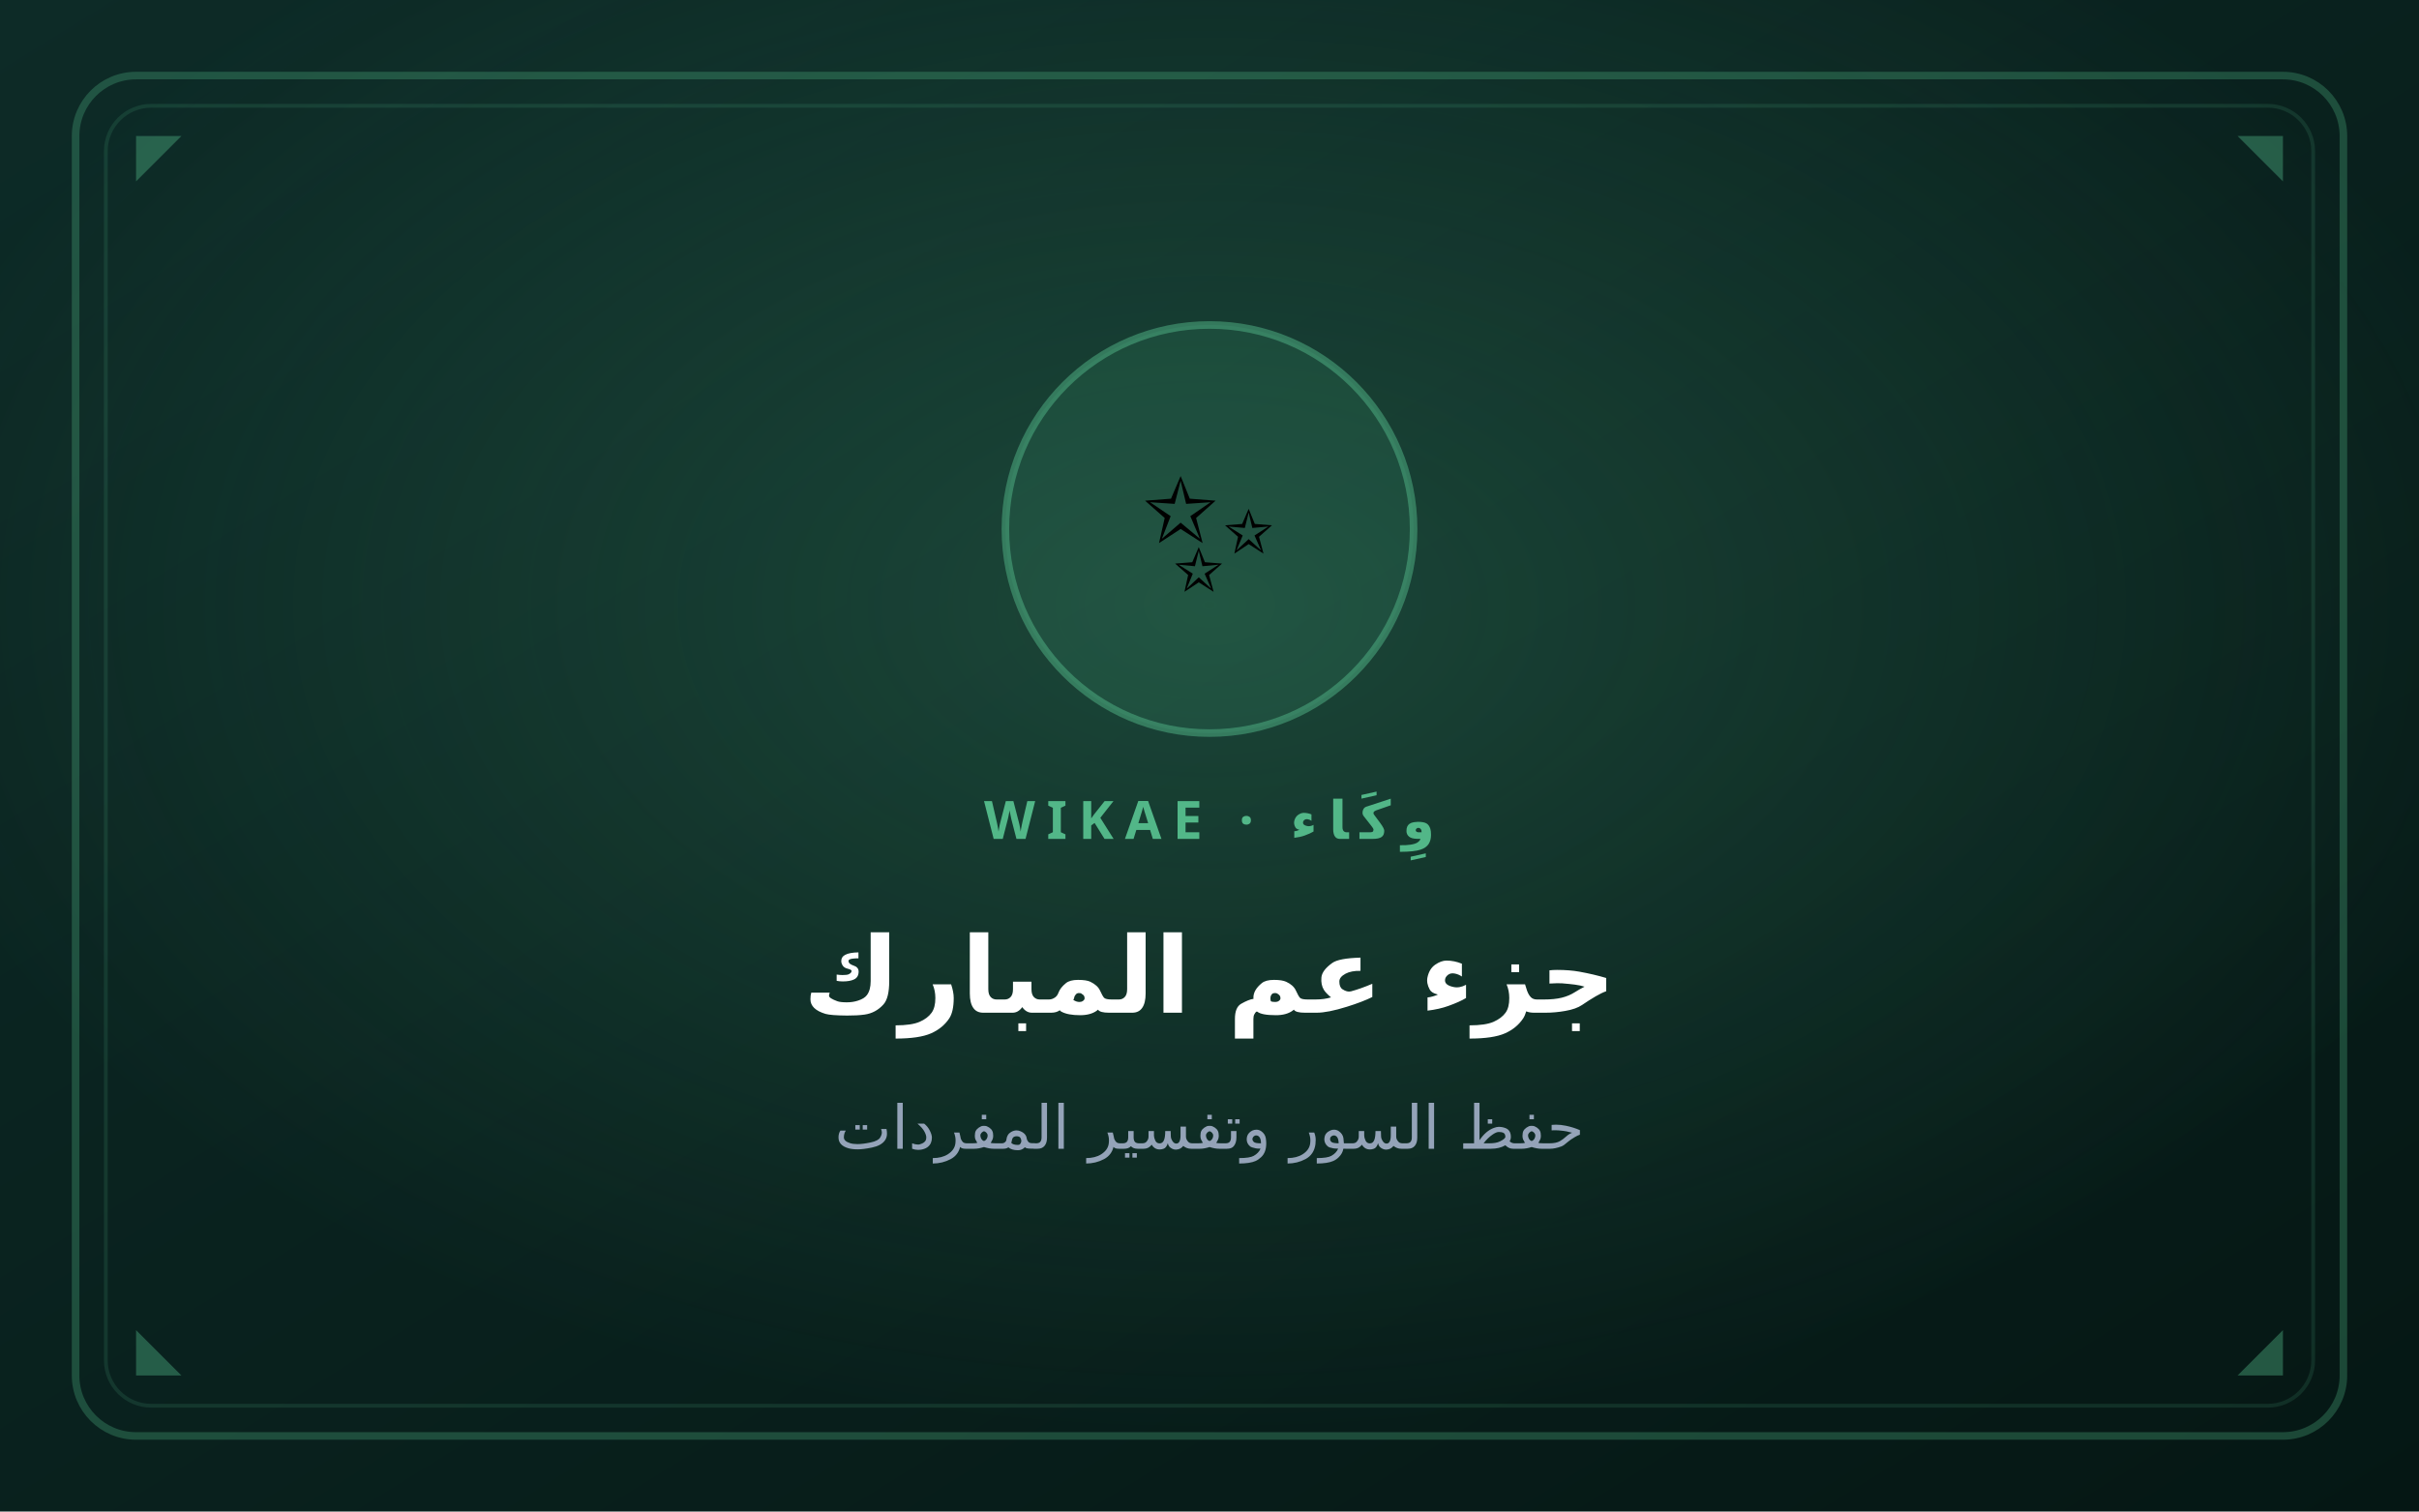
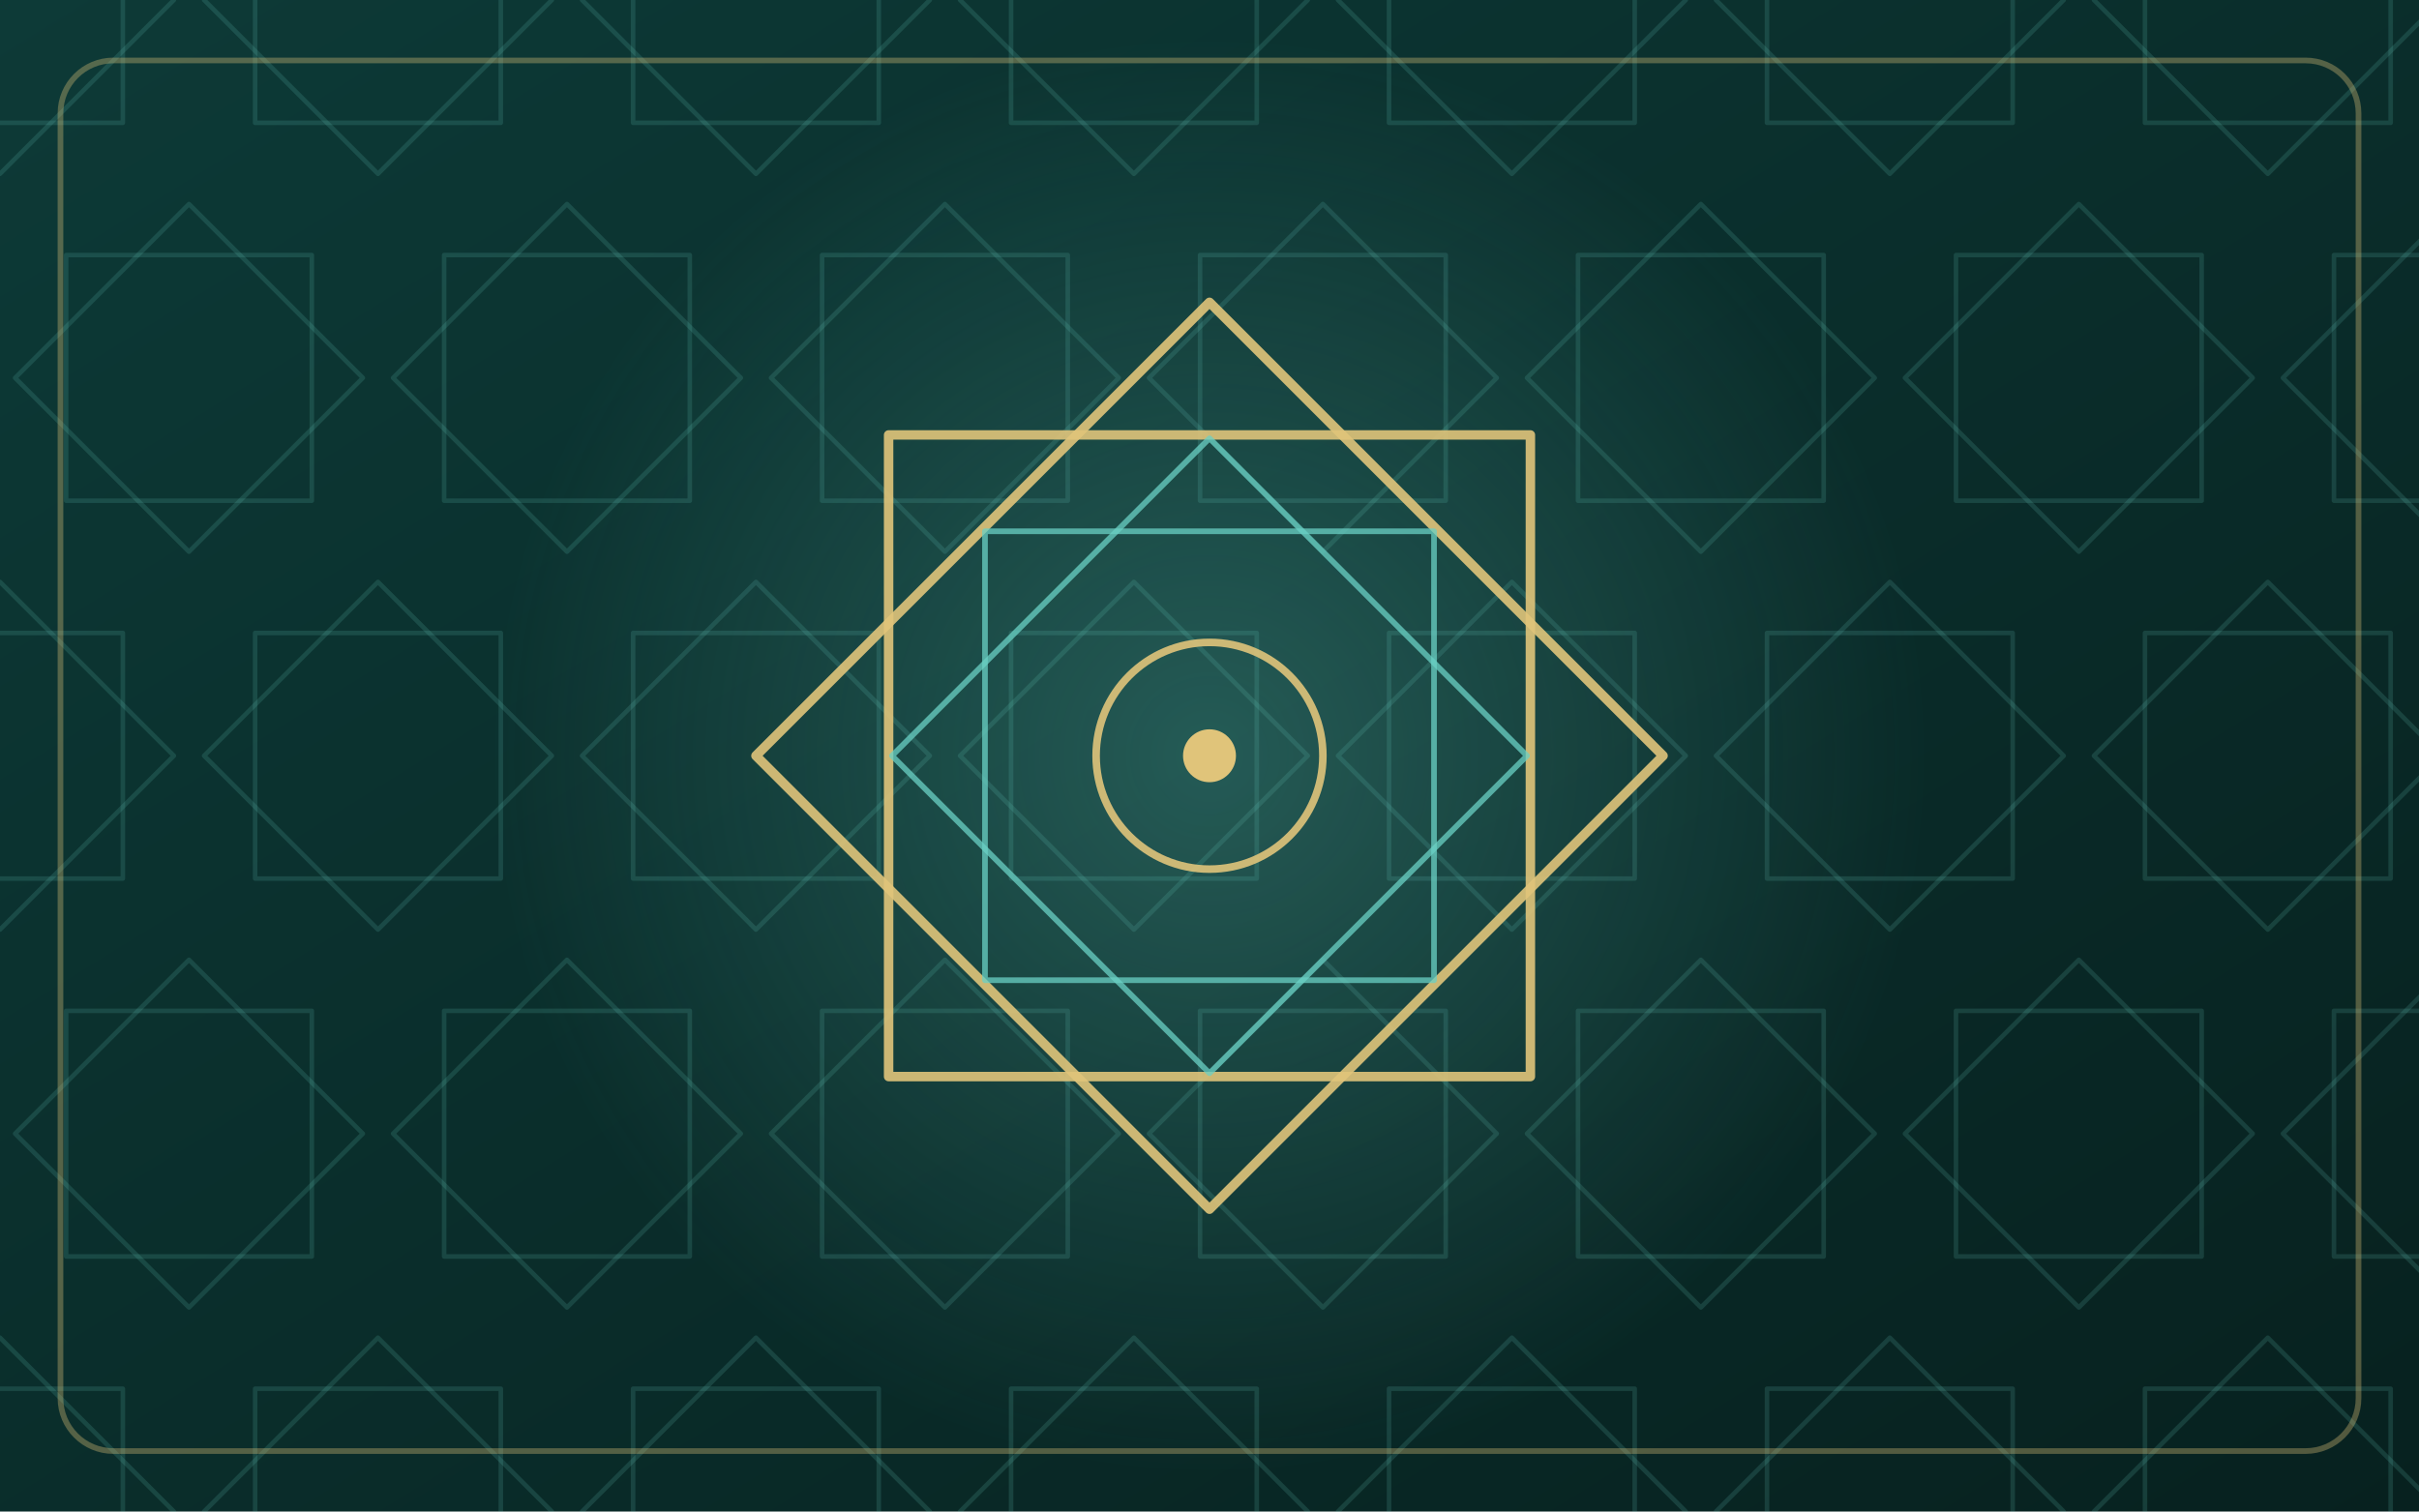
<svg xmlns="http://www.w3.org/2000/svg" viewBox="0 0 640 400" width="640" height="400">
  <defs>
-     <linearGradient id="bg" x1="0%" y1="0%" x2="100%" y2="100%">
-       <stop offset="0%" stop-color="#0d2b27" />
-       <stop offset="100%" stop-color="#051714" />
+     <linearGradient id="g" x1="0" y1="0" x2="1" y2="1">
+       <stop offset="0" stop-color="#0d3a37" />
+       <stop offset="1" stop-color="#07211f" />
    </linearGradient>
-     <radialGradient id="glow" cx="50%" cy="40%" r="55%">
-       <stop offset="0%" stop-color="#52b788" stop-opacity="0.25" />
-       <stop offset="100%" stop-color="#52b788" stop-opacity="0" />
+     <radialGradient id="h" cx=".5" cy=".5" r=".5">
+       <stop offset="0" stop-color="#6ad0c4" stop-opacity=".28" />
+       <stop offset="1" stop-color="#6ad0c4" stop-opacity="0" />
    </radialGradient>
  </defs>
-   <rect width="640" height="400" fill="url(#bg)" />
-   <rect width="640" height="400" fill="url(#glow)" />
-   <rect x="20" y="20" width="600" height="360" rx="16" fill="none" stroke="#52b788" stroke-opacity="0.3" stroke-width="2" />
-   <rect x="28" y="28" width="584" height="344" rx="12" fill="none" stroke="#52b788" stroke-opacity="0.15" stroke-width="1" />
-   <g fill="#52b788" fill-opacity="0.4">
-     <polygon points="36,36 48,36 36,48" />
-     <polygon points="604,36 592,36 604,48" />
-     <polygon points="36,364 48,364 36,352" />
-     <polygon points="604,364 592,364 604,352" />
-   </g>
-   <circle cx="320" cy="140" r="54" fill="#52b788" fill-opacity="0.12" stroke="#52b788" stroke-width="2" stroke-opacity="0.5" />
-   <text x="320" y="156" font-size="44" text-anchor="middle" font-family="system-ui, sans-serif">✨</text>
-   <text x="320" y="222" font-size="14" font-weight="600" letter-spacing="3" text-anchor="middle" fill="#52b788" font-family="system-ui, sans-serif">WIKAE · وِكَاء</text>
-   <text x="320" y="268" font-size="28" font-weight="700" text-anchor="middle" fill="#ffffff" font-family="system-ui, -apple-system, sans-serif" direction="rtl">جزء عم المبارك</text>
-   <text x="320" y="304" font-size="16" text-anchor="middle" fill="#94a3b8" font-family="system-ui, -apple-system, sans-serif" direction="rtl">حفظ السور وتفسير المفردات</text>
+   <rect width="640" height="400" fill="url(#g)" />
+   <polygon points="32.5,32.5 -32.5,32.5 -32.5,-32.5 32.5,-32.5" fill="none" stroke="#6ad0c4" stroke-width="1.2" stroke-opacity="0.16" stroke-linejoin="round" />
+   <polygon points="46.0,0.0 0.0,46.0 -46.0,0.0 -0.0,-46.0" fill="none" stroke="#6ad0c4" stroke-width="1.2" stroke-opacity="0.16" stroke-linejoin="round" />
+   <polygon points="132.5,32.5 67.5,32.5 67.5,-32.5 132.5,-32.5" fill="none" stroke="#6ad0c4" stroke-width="1.2" stroke-opacity="0.16" stroke-linejoin="round" />
+   <polygon points="146.0,0.0 100.0,46.0 54.0,0.0 100.0,-46.0" fill="none" stroke="#6ad0c4" stroke-width="1.2" stroke-opacity="0.16" stroke-linejoin="round" />
+   <polygon points="232.5,32.5 167.5,32.5 167.5,-32.5 232.5,-32.5" fill="none" stroke="#6ad0c4" stroke-width="1.2" stroke-opacity="0.16" stroke-linejoin="round" />
+   <polygon points="246.0,0.0 200.0,46.0 154.0,0.0 200.0,-46.0" fill="none" stroke="#6ad0c4" stroke-width="1.2" stroke-opacity="0.16" stroke-linejoin="round" />
+   <polygon points="332.5,32.5 267.5,32.5 267.5,-32.5 332.5,-32.5" fill="none" stroke="#6ad0c4" stroke-width="1.2" stroke-opacity="0.16" stroke-linejoin="round" />
+   <polygon points="346.0,0.0 300.0,46.0 254.0,0.0 300.0,-46.0" fill="none" stroke="#6ad0c4" stroke-width="1.2" stroke-opacity="0.16" stroke-linejoin="round" />
+   <polygon points="432.5,32.5 367.5,32.5 367.5,-32.5 432.5,-32.5" fill="none" stroke="#6ad0c4" stroke-width="1.2" stroke-opacity="0.16" stroke-linejoin="round" />
+   <polygon points="446.0,0.0 400.0,46.0 354.0,0.0 400.0,-46.0" fill="none" stroke="#6ad0c4" stroke-width="1.2" stroke-opacity="0.16" stroke-linejoin="round" />
+   <polygon points="532.5,32.5 467.5,32.5 467.5,-32.5 532.5,-32.5" fill="none" stroke="#6ad0c4" stroke-width="1.2" stroke-opacity="0.16" stroke-linejoin="round" />
+   <polygon points="546.0,0.0 500.0,46.0 454.0,0.0 500.0,-46.0" fill="none" stroke="#6ad0c4" stroke-width="1.2" stroke-opacity="0.16" stroke-linejoin="round" />
+   <polygon points="632.5,32.5 567.5,32.5 567.5,-32.5 632.5,-32.5" fill="none" stroke="#6ad0c4" stroke-width="1.2" stroke-opacity="0.16" stroke-linejoin="round" />
+   <polygon points="646.0,0.0 600.0,46.0 554.0,0.0 600.0,-46.0" fill="none" stroke="#6ad0c4" stroke-width="1.2" stroke-opacity="0.16" stroke-linejoin="round" />
+   <polygon points="732.5,32.5 667.5,32.5 667.5,-32.5 732.5,-32.5" fill="none" stroke="#6ad0c4" stroke-width="1.2" stroke-opacity="0.16" stroke-linejoin="round" />
+   <polygon points="746.0,0.0 700.0,46.0 654.0,0.0 700.0,-46.0" fill="none" stroke="#6ad0c4" stroke-width="1.2" stroke-opacity="0.16" stroke-linejoin="round" />
+   <polygon points="82.5,132.5 17.5,132.5 17.5,67.5 82.5,67.5" fill="none" stroke="#6ad0c4" stroke-width="1.2" stroke-opacity="0.16" stroke-linejoin="round" />
+   <polygon points="96.0,100.0 50.0,146.0 4.0,100.0 50.0,54.0" fill="none" stroke="#6ad0c4" stroke-width="1.2" stroke-opacity="0.16" stroke-linejoin="round" />
+   <polygon points="182.5,132.5 117.5,132.5 117.5,67.5 182.5,67.5" fill="none" stroke="#6ad0c4" stroke-width="1.2" stroke-opacity="0.16" stroke-linejoin="round" />
+   <polygon points="196.0,100.0 150.0,146.0 104.0,100.0 150.0,54.0" fill="none" stroke="#6ad0c4" stroke-width="1.2" stroke-opacity="0.16" stroke-linejoin="round" />
+   <polygon points="282.5,132.5 217.5,132.5 217.5,67.5 282.5,67.5" fill="none" stroke="#6ad0c4" stroke-width="1.2" stroke-opacity="0.16" stroke-linejoin="round" />
+   <polygon points="296.0,100.0 250.0,146.0 204.0,100.0 250.0,54.0" fill="none" stroke="#6ad0c4" stroke-width="1.2" stroke-opacity="0.16" stroke-linejoin="round" />
+   <polygon points="382.5,132.5 317.5,132.5 317.5,67.5 382.5,67.5" fill="none" stroke="#6ad0c4" stroke-width="1.2" stroke-opacity="0.16" stroke-linejoin="round" />
+   <polygon points="396.0,100.0 350.0,146.0 304.0,100.0 350.0,54.0" fill="none" stroke="#6ad0c4" stroke-width="1.2" stroke-opacity="0.16" stroke-linejoin="round" />
+   <polygon points="482.5,132.5 417.5,132.5 417.5,67.5 482.5,67.5" fill="none" stroke="#6ad0c4" stroke-width="1.2" stroke-opacity="0.16" stroke-linejoin="round" />
+   <polygon points="496.0,100.0 450.0,146.0 404.0,100.0 450.0,54.0" fill="none" stroke="#6ad0c4" stroke-width="1.2" stroke-opacity="0.16" stroke-linejoin="round" />
+   <polygon points="582.5,132.5 517.5,132.5 517.5,67.5 582.5,67.5" fill="none" stroke="#6ad0c4" stroke-width="1.2" stroke-opacity="0.16" stroke-linejoin="round" />
+   <polygon points="596.0,100.0 550.0,146.0 504.0,100.0 550.0,54.0" fill="none" stroke="#6ad0c4" stroke-width="1.2" stroke-opacity="0.16" stroke-linejoin="round" />
+   <polygon points="682.5,132.5 617.5,132.5 617.5,67.5 682.5,67.5" fill="none" stroke="#6ad0c4" stroke-width="1.2" stroke-opacity="0.16" stroke-linejoin="round" />
+   <polygon points="696.0,100.0 650.0,146.0 604.0,100.0 650.0,54.0" fill="none" stroke="#6ad0c4" stroke-width="1.2" stroke-opacity="0.16" stroke-linejoin="round" />
+   <polygon points="782.5,132.5 717.5,132.5 717.5,67.5 782.5,67.5" fill="none" stroke="#6ad0c4" stroke-width="1.2" stroke-opacity="0.16" stroke-linejoin="round" />
+   <polygon points="796.0,100.0 750.0,146.0 704.0,100.0 750.0,54.0" fill="none" stroke="#6ad0c4" stroke-width="1.2" stroke-opacity="0.16" stroke-linejoin="round" />
+   <polygon points="32.5,232.5 -32.5,232.5 -32.5,167.5 32.5,167.5" fill="none" stroke="#6ad0c4" stroke-width="1.2" stroke-opacity="0.16" stroke-linejoin="round" />
+   <polygon points="46.0,200.0 0.0,246.0 -46.0,200.0 -0.0,154.0" fill="none" stroke="#6ad0c4" stroke-width="1.2" stroke-opacity="0.16" stroke-linejoin="round" />
+   <polygon points="132.5,232.5 67.5,232.5 67.5,167.5 132.5,167.5" fill="none" stroke="#6ad0c4" stroke-width="1.2" stroke-opacity="0.16" stroke-linejoin="round" />
+   <polygon points="146.0,200.0 100.0,246.0 54.0,200.0 100.0,154.0" fill="none" stroke="#6ad0c4" stroke-width="1.2" stroke-opacity="0.16" stroke-linejoin="round" />
+   <polygon points="232.5,232.5 167.5,232.5 167.5,167.5 232.5,167.5" fill="none" stroke="#6ad0c4" stroke-width="1.2" stroke-opacity="0.16" stroke-linejoin="round" />
+   <polygon points="246.0,200.0 200.0,246.0 154.0,200.0 200.0,154.0" fill="none" stroke="#6ad0c4" stroke-width="1.2" stroke-opacity="0.16" stroke-linejoin="round" />
+   <polygon points="332.5,232.5 267.5,232.5 267.5,167.5 332.5,167.5" fill="none" stroke="#6ad0c4" stroke-width="1.2" stroke-opacity="0.16" stroke-linejoin="round" />
+   <polygon points="346.0,200.0 300.0,246.0 254.0,200.0 300.0,154.0" fill="none" stroke="#6ad0c4" stroke-width="1.2" stroke-opacity="0.16" stroke-linejoin="round" />
+   <polygon points="432.5,232.5 367.5,232.5 367.5,167.5 432.5,167.5" fill="none" stroke="#6ad0c4" stroke-width="1.2" stroke-opacity="0.16" stroke-linejoin="round" />
+   <polygon points="446.0,200.0 400.0,246.0 354.0,200.0 400.0,154.0" fill="none" stroke="#6ad0c4" stroke-width="1.2" stroke-opacity="0.16" stroke-linejoin="round" />
+   <polygon points="532.5,232.5 467.5,232.5 467.5,167.5 532.5,167.5" fill="none" stroke="#6ad0c4" stroke-width="1.2" stroke-opacity="0.16" stroke-linejoin="round" />
+   <polygon points="546.0,200.0 500.0,246.0 454.0,200.0 500.0,154.0" fill="none" stroke="#6ad0c4" stroke-width="1.2" stroke-opacity="0.16" stroke-linejoin="round" />
+   <polygon points="632.5,232.5 567.5,232.5 567.5,167.5 632.5,167.5" fill="none" stroke="#6ad0c4" stroke-width="1.2" stroke-opacity="0.16" stroke-linejoin="round" />
+   <polygon points="646.0,200.0 600.0,246.0 554.0,200.0 600.0,154.0" fill="none" stroke="#6ad0c4" stroke-width="1.2" stroke-opacity="0.16" stroke-linejoin="round" />
+   <polygon points="732.5,232.5 667.5,232.5 667.5,167.5 732.5,167.5" fill="none" stroke="#6ad0c4" stroke-width="1.2" stroke-opacity="0.16" stroke-linejoin="round" />
+   <polygon points="746.0,200.0 700.0,246.0 654.0,200.0 700.0,154.0" fill="none" stroke="#6ad0c4" stroke-width="1.2" stroke-opacity="0.16" stroke-linejoin="round" />
+   <polygon points="82.5,332.5 17.5,332.5 17.5,267.5 82.5,267.5" fill="none" stroke="#6ad0c4" stroke-width="1.2" stroke-opacity="0.16" stroke-linejoin="round" />
+   <polygon points="96.0,300.0 50.0,346.0 4.0,300.0 50.0,254.0" fill="none" stroke="#6ad0c4" stroke-width="1.2" stroke-opacity="0.16" stroke-linejoin="round" />
+   <polygon points="182.5,332.5 117.5,332.5 117.5,267.5 182.5,267.5" fill="none" stroke="#6ad0c4" stroke-width="1.2" stroke-opacity="0.16" stroke-linejoin="round" />
+   <polygon points="196.0,300.0 150.0,346.0 104.0,300.0 150.0,254.0" fill="none" stroke="#6ad0c4" stroke-width="1.2" stroke-opacity="0.16" stroke-linejoin="round" />
+   <polygon points="282.5,332.5 217.5,332.5 217.5,267.5 282.5,267.5" fill="none" stroke="#6ad0c4" stroke-width="1.2" stroke-opacity="0.16" stroke-linejoin="round" />
+   <polygon points="296.0,300.0 250.0,346.0 204.0,300.0 250.0,254.0" fill="none" stroke="#6ad0c4" stroke-width="1.2" stroke-opacity="0.16" stroke-linejoin="round" />
+   <polygon points="382.5,332.5 317.5,332.5 317.5,267.5 382.5,267.5" fill="none" stroke="#6ad0c4" stroke-width="1.2" stroke-opacity="0.16" stroke-linejoin="round" />
+   <polygon points="396.0,300.0 350.0,346.0 304.0,300.0 350.0,254.0" fill="none" stroke="#6ad0c4" stroke-width="1.2" stroke-opacity="0.16" stroke-linejoin="round" />
+   <polygon points="482.5,332.5 417.5,332.5 417.5,267.5 482.5,267.5" fill="none" stroke="#6ad0c4" stroke-width="1.2" stroke-opacity="0.16" stroke-linejoin="round" />
+   <polygon points="496.0,300.0 450.0,346.0 404.0,300.0 450.0,254.0" fill="none" stroke="#6ad0c4" stroke-width="1.2" stroke-opacity="0.16" stroke-linejoin="round" />
+   <polygon points="582.5,332.5 517.5,332.5 517.5,267.5 582.5,267.5" fill="none" stroke="#6ad0c4" stroke-width="1.2" stroke-opacity="0.16" stroke-linejoin="round" />
+   <polygon points="596.0,300.0 550.0,346.0 504.0,300.0 550.0,254.0" fill="none" stroke="#6ad0c4" stroke-width="1.2" stroke-opacity="0.16" stroke-linejoin="round" />
+   <polygon points="682.5,332.5 617.5,332.5 617.5,267.5 682.5,267.5" fill="none" stroke="#6ad0c4" stroke-width="1.2" stroke-opacity="0.16" stroke-linejoin="round" />
+   <polygon points="696.0,300.0 650.0,346.0 604.0,300.0 650.0,254.0" fill="none" stroke="#6ad0c4" stroke-width="1.2" stroke-opacity="0.16" stroke-linejoin="round" />
+   <polygon points="782.5,332.5 717.5,332.5 717.5,267.5 782.5,267.5" fill="none" stroke="#6ad0c4" stroke-width="1.2" stroke-opacity="0.16" stroke-linejoin="round" />
+   <polygon points="796.0,300.0 750.0,346.0 704.0,300.0 750.0,254.0" fill="none" stroke="#6ad0c4" stroke-width="1.2" stroke-opacity="0.16" stroke-linejoin="round" />
+   <polygon points="32.5,432.5 -32.5,432.5 -32.5,367.5 32.5,367.5" fill="none" stroke="#6ad0c4" stroke-width="1.2" stroke-opacity="0.16" stroke-linejoin="round" />
+   <polygon points="46.0,400.0 0.0,446.0 -46.0,400.0 -0.0,354.0" fill="none" stroke="#6ad0c4" stroke-width="1.2" stroke-opacity="0.16" stroke-linejoin="round" />
+   <polygon points="132.5,432.5 67.5,432.5 67.5,367.5 132.5,367.5" fill="none" stroke="#6ad0c4" stroke-width="1.2" stroke-opacity="0.16" stroke-linejoin="round" />
+   <polygon points="146.0,400.0 100.0,446.0 54.0,400.0 100.0,354.0" fill="none" stroke="#6ad0c4" stroke-width="1.2" stroke-opacity="0.16" stroke-linejoin="round" />
+   <polygon points="232.5,432.5 167.5,432.5 167.5,367.5 232.5,367.5" fill="none" stroke="#6ad0c4" stroke-width="1.2" stroke-opacity="0.16" stroke-linejoin="round" />
+   <polygon points="246.0,400.0 200.0,446.0 154.0,400.0 200.0,354.0" fill="none" stroke="#6ad0c4" stroke-width="1.2" stroke-opacity="0.16" stroke-linejoin="round" />
+   <polygon points="332.5,432.5 267.5,432.5 267.5,367.5 332.5,367.5" fill="none" stroke="#6ad0c4" stroke-width="1.2" stroke-opacity="0.16" stroke-linejoin="round" />
+   <polygon points="346.0,400.0 300.0,446.0 254.0,400.0 300.0,354.0" fill="none" stroke="#6ad0c4" stroke-width="1.2" stroke-opacity="0.16" stroke-linejoin="round" />
+   <polygon points="432.5,432.5 367.5,432.5 367.5,367.5 432.5,367.5" fill="none" stroke="#6ad0c4" stroke-width="1.2" stroke-opacity="0.16" stroke-linejoin="round" />
+   <polygon points="446.0,400.0 400.0,446.0 354.0,400.0 400.0,354.0" fill="none" stroke="#6ad0c4" stroke-width="1.2" stroke-opacity="0.16" stroke-linejoin="round" />
+   <polygon points="532.5,432.5 467.5,432.5 467.5,367.5 532.5,367.5" fill="none" stroke="#6ad0c4" stroke-width="1.2" stroke-opacity="0.16" stroke-linejoin="round" />
+   <polygon points="546.0,400.0 500.0,446.0 454.0,400.0 500.0,354.0" fill="none" stroke="#6ad0c4" stroke-width="1.2" stroke-opacity="0.16" stroke-linejoin="round" />
+   <polygon points="632.5,432.5 567.5,432.5 567.5,367.5 632.5,367.5" fill="none" stroke="#6ad0c4" stroke-width="1.2" stroke-opacity="0.16" stroke-linejoin="round" />
+   <polygon points="646.0,400.0 600.0,446.0 554.0,400.0 600.0,354.0" fill="none" stroke="#6ad0c4" stroke-width="1.2" stroke-opacity="0.16" stroke-linejoin="round" />
+   <polygon points="732.5,432.5 667.5,432.5 667.5,367.5 732.5,367.5" fill="none" stroke="#6ad0c4" stroke-width="1.2" stroke-opacity="0.16" stroke-linejoin="round" />
+   <polygon points="746.0,400.0 700.0,446.0 654.0,400.0 700.0,354.0" fill="none" stroke="#6ad0c4" stroke-width="1.2" stroke-opacity="0.16" stroke-linejoin="round" />
+   <circle cx="320" cy="200" r="190" fill="url(#h)" />
+   <polygon points="404.9,284.9 235.1,284.9 235.1,115.1 404.9,115.1" fill="none" stroke="#e0c47a" stroke-width="2.5" stroke-opacity="0.9" stroke-linejoin="round" />
+   <polygon points="440.0,200.0 320.0,320.0 200.0,200.0 320.0,80.0" fill="none" stroke="#e0c47a" stroke-width="2.5" stroke-opacity="0.9" stroke-linejoin="round" />
+   <polygon points="379.4,259.4 260.6,259.4 260.6,140.6 379.4,140.6" fill="none" stroke="#6ad0c4" stroke-width="1.5" stroke-opacity="0.75" stroke-linejoin="round" />
+   <polygon points="404.0,200.0 320.0,284.0 236.0,200.0 320.0,116.0" fill="none" stroke="#6ad0c4" stroke-width="1.5" stroke-opacity="0.75" stroke-linejoin="round" />
+   <circle cx="320" cy="200" r="30" fill="none" stroke="#e0c47a" stroke-width="2" stroke-opacity=".9" />
+   <circle cx="320" cy="200" r="7" fill="#e0c47a" />
+   <rect x="16" y="16" width="608" height="368" rx="14" fill="none" stroke="#e0c47a" stroke-opacity=".35" stroke-width="1.5" />
</svg>
